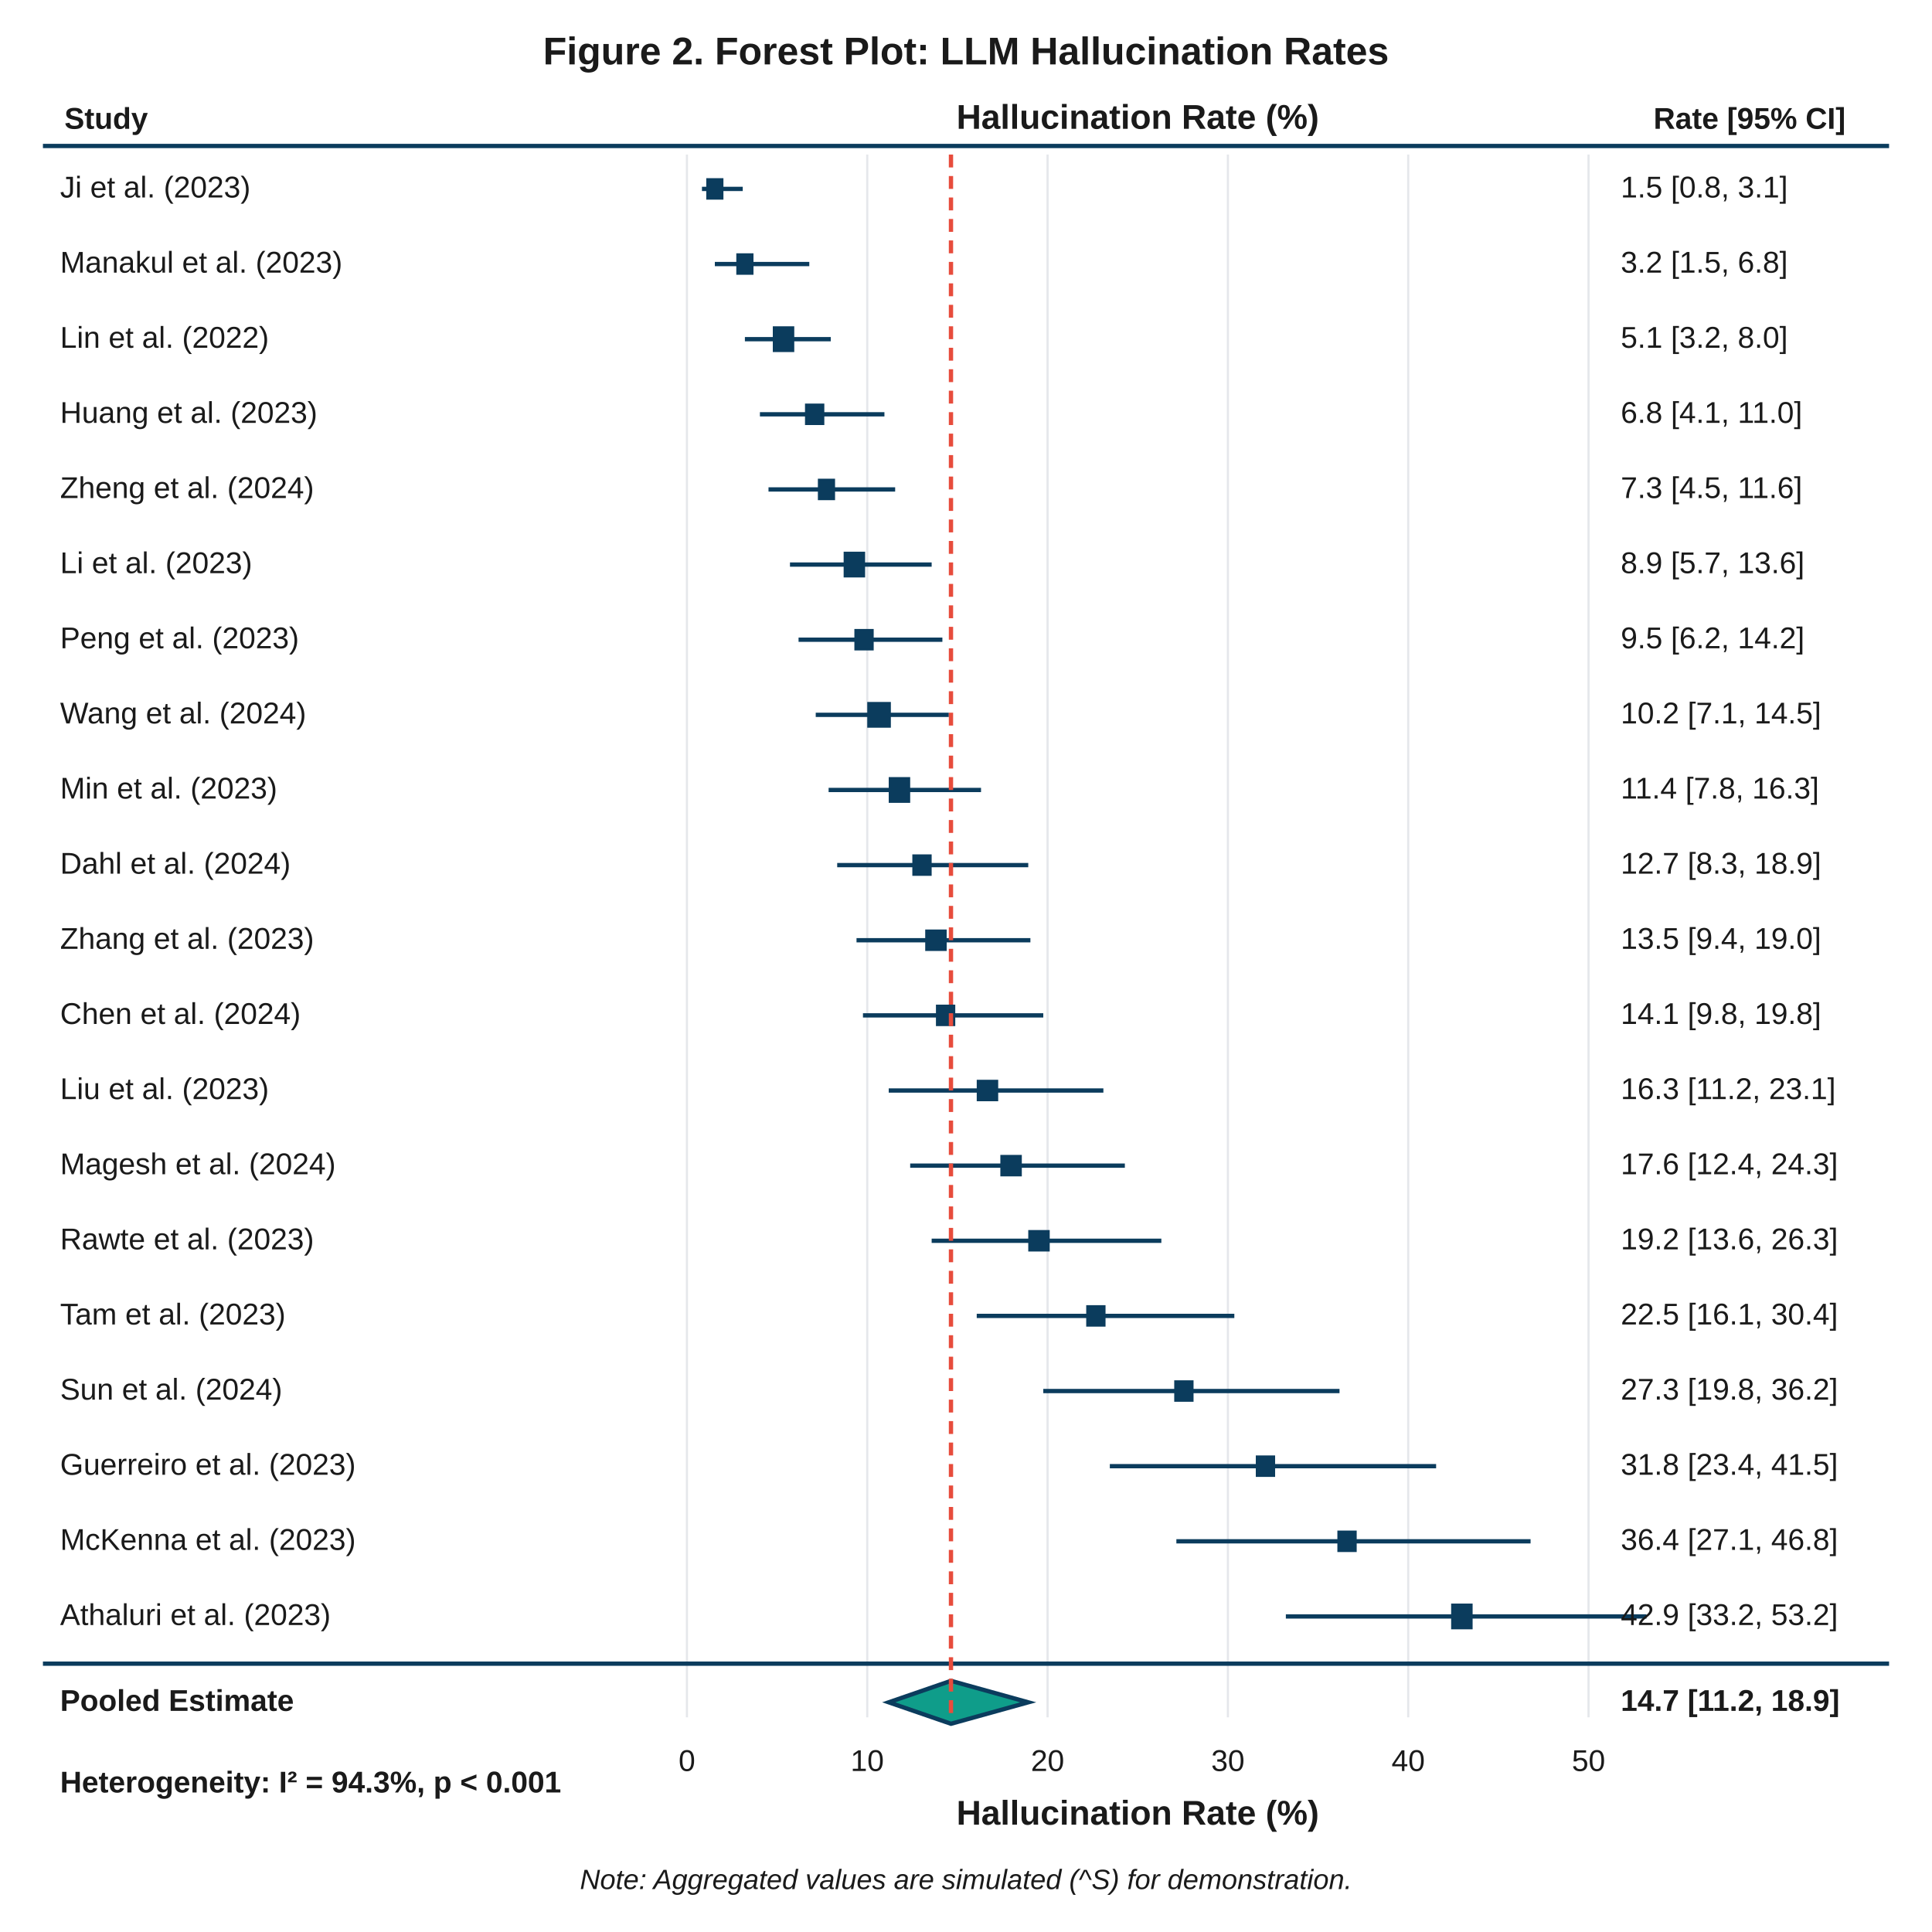
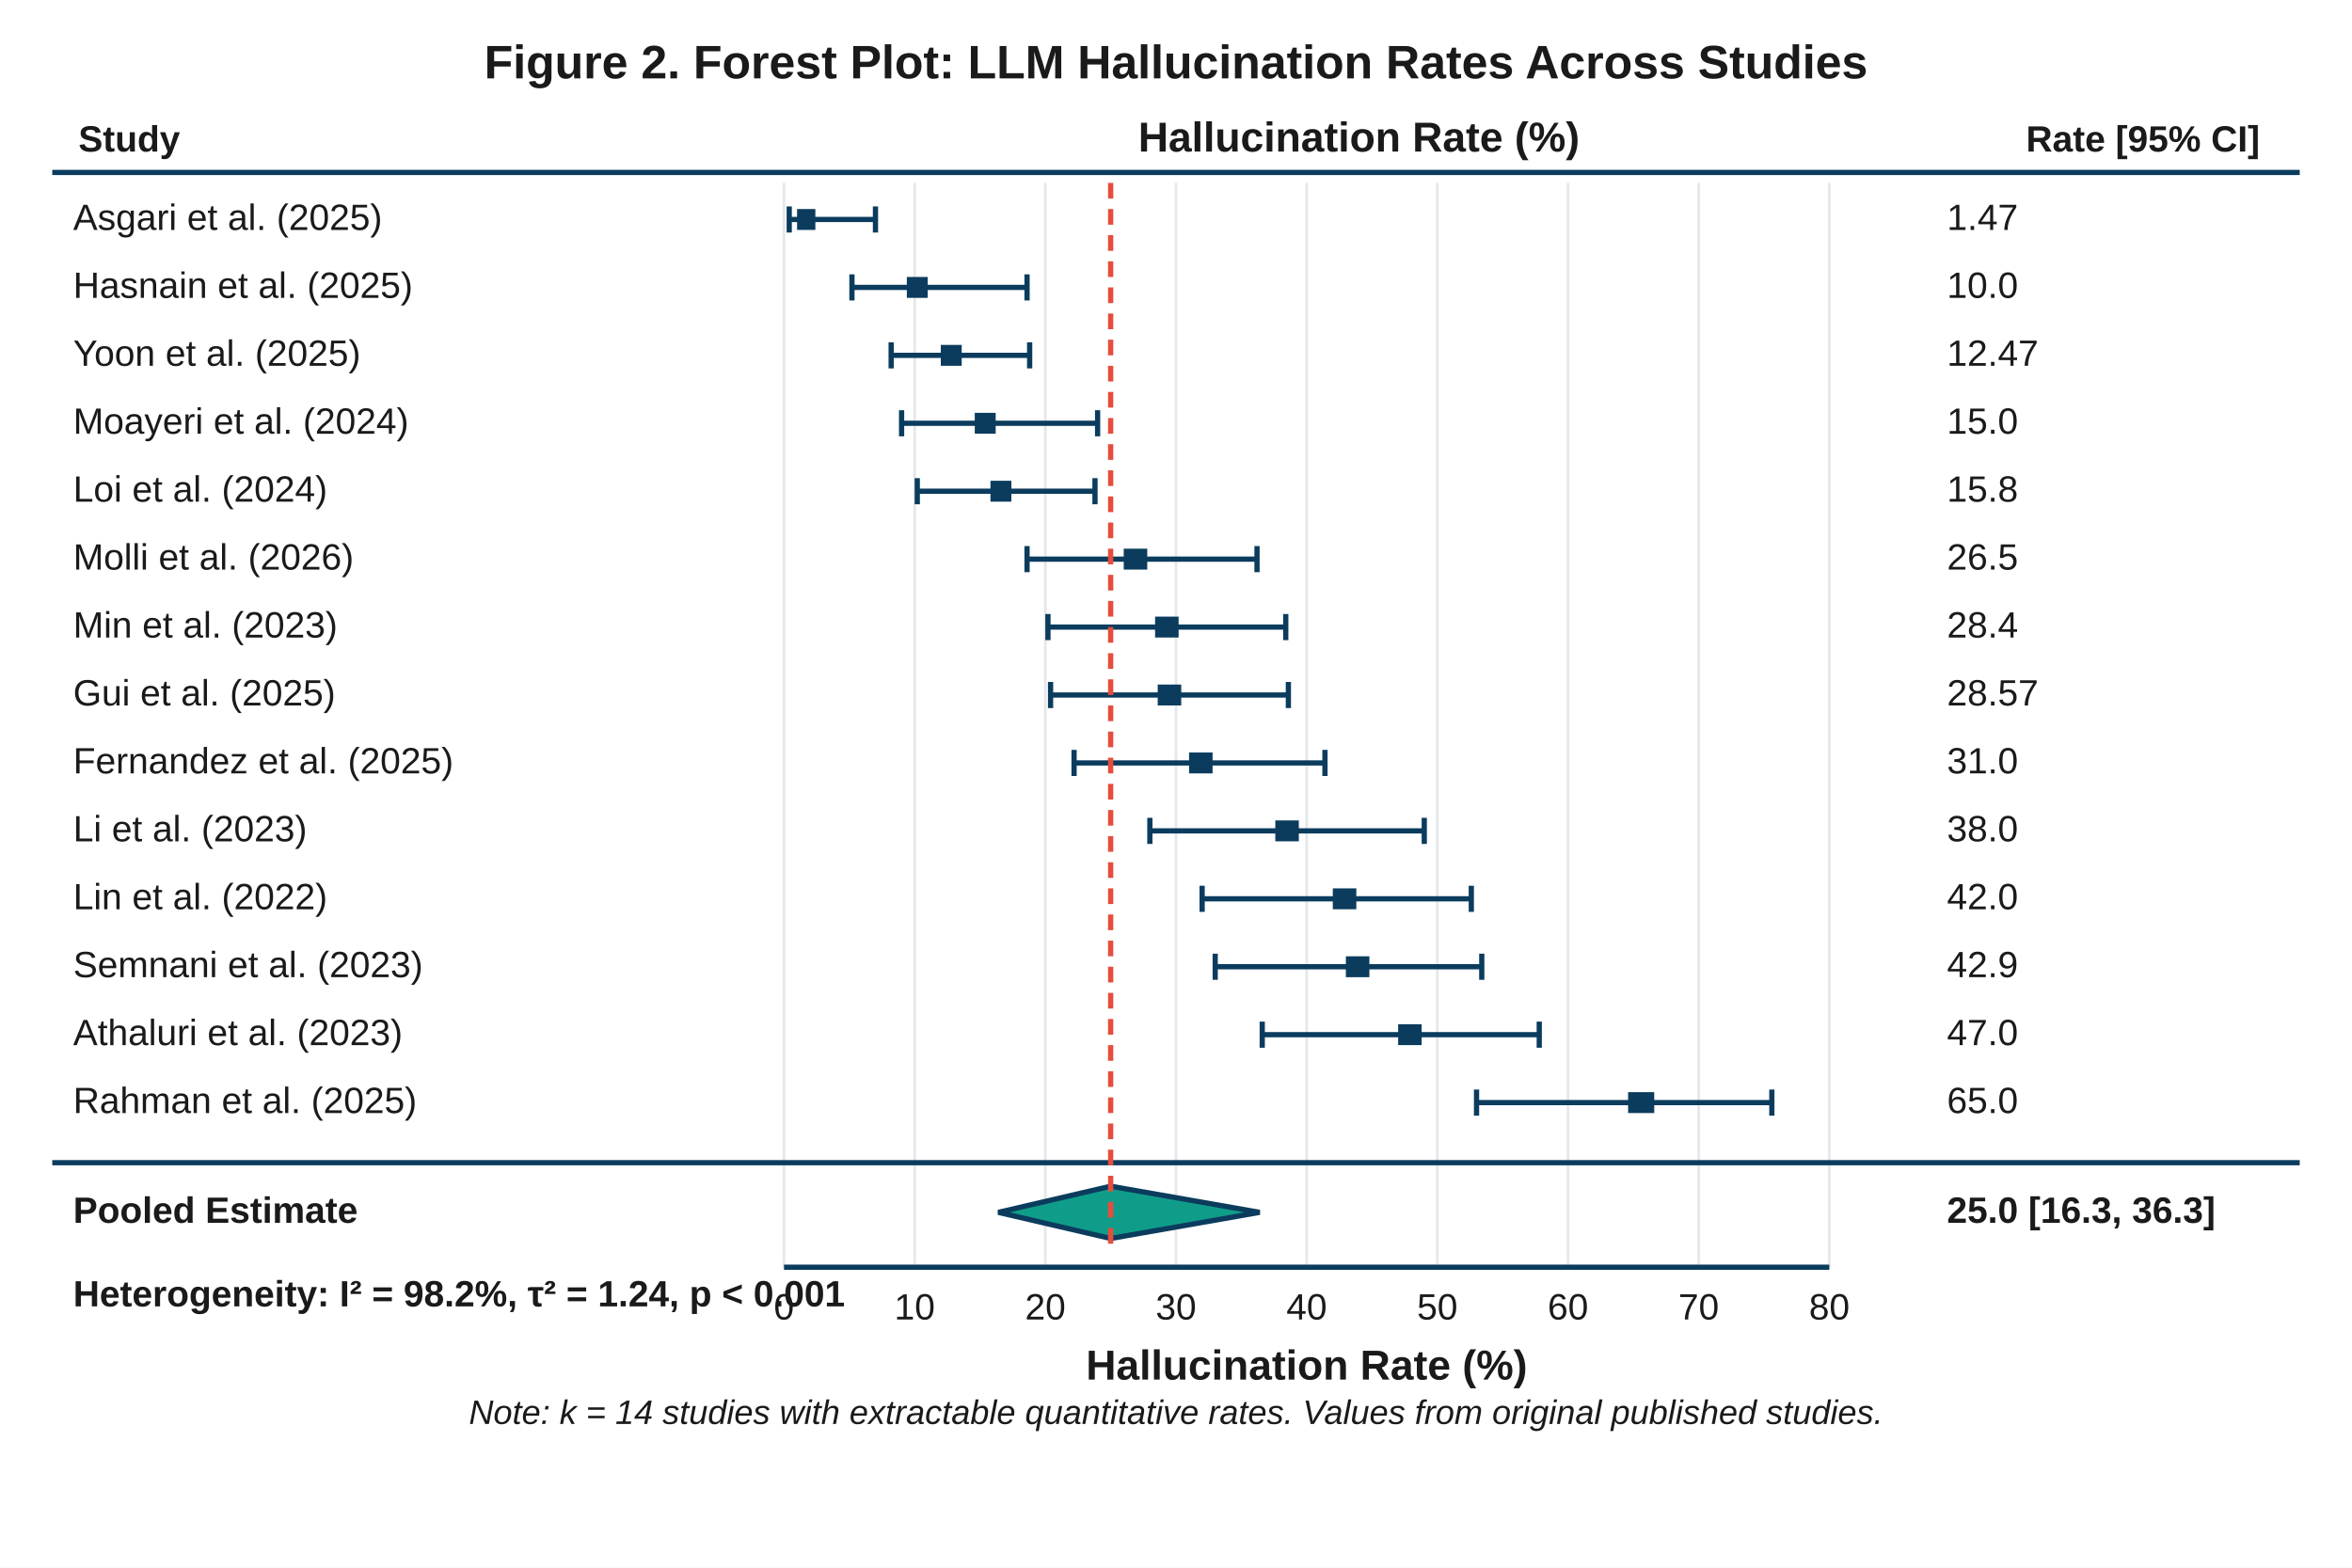
- <svg xmlns="http://www.w3.org/2000/svg" width="900" height="900" viewBox="0 0 900 900">
+ <svg xmlns="http://www.w3.org/2000/svg" width="900" height="600" viewBox="0 0 900 600">
  <defs>
    <style>
      text { font-family: Arial, Helvetica, sans-serif; fill: #1a1a1a; }
    </style>
  </defs>
-   <rect width="900" height="900" fill="white" />
-   <text x="450" y="30" text-anchor="middle" font-size="18" font-weight="bold" fill="#0B3C5D">Figure 2. Forest Plot: LLM Hallucination Rates</text>
-   <text x="30" y="60" font-size="14" font-weight="bold" fill="#0B3C5D">Study</text>
-   <text x="530" y="60" font-size="16" font-weight="bold" fill="#0B3C5D" text-anchor="middle">Hallucination Rate (%)</text>
-   <text x="815" y="60" font-size="14" font-weight="bold" fill="#0B3C5D" text-anchor="middle">Rate [95% CI]</text>
-   <line x1="20" y1="68" x2="880" y2="68" stroke="#0B3C5D" stroke-width="2" />
-   <line x1="320" y1="72" x2="320" y2="800" stroke="#E5E7EB" stroke-width="1" />
-   <line x1="404" y1="72" x2="404" y2="800" stroke="#E5E7EB" stroke-width="1" />
-   <line x1="488" y1="72" x2="488" y2="800" stroke="#E5E7EB" stroke-width="1" />
-   <line x1="572" y1="72" x2="572" y2="800" stroke="#E5E7EB" stroke-width="1" />
-   <line x1="656" y1="72" x2="656" y2="800" stroke="#E5E7EB" stroke-width="1" />
-   <line x1="740" y1="72" x2="740" y2="800" stroke="#E5E7EB" stroke-width="1" />
-   <text x="320" y="825" text-anchor="middle" font-size="14">0</text>
-   <text x="404" y="825" text-anchor="middle" font-size="14">10</text>
-   <text x="488" y="825" text-anchor="middle" font-size="14">20</text>
-   <text x="572" y="825" text-anchor="middle" font-size="14">30</text>
-   <text x="656" y="825" text-anchor="middle" font-size="14">40</text>
-   <text x="740" y="825" text-anchor="middle" font-size="14">50</text>
-   <text x="530" y="850" text-anchor="middle" font-size="16" font-weight="bold" fill="#0B3C5D">Hallucination Rate (%)</text>
-   <text x="28" y="92" font-size="14">Ji et al. (2023)</text>
-   <line x1="327" y1="88" x2="346" y2="88" stroke="#0B3C5D" stroke-width="2" />
-   <rect x="329" y="83" width="8" height="10" fill="#0B3C5D" />
-   <text x="755" y="92" font-size="14" text-anchor="start">1.5 [0.8, 3.1]</text>
-   <text x="28" y="127" font-size="14">Manakul et al. (2023)</text>
-   <line x1="333" y1="123" x2="377" y2="123" stroke="#0B3C5D" stroke-width="2" />
-   <rect x="343" y="118" width="8" height="10" fill="#0B3C5D" />
-   <text x="755" y="127" font-size="14" text-anchor="start">3.2 [1.5, 6.8]</text>
-   <text x="28" y="162" font-size="14">Lin et al. (2022)</text>
-   <line x1="347" y1="158" x2="387" y2="158" stroke="#0B3C5D" stroke-width="2" />
-   <rect x="360" y="152" width="10" height="12" fill="#0B3C5D" />
-   <text x="755" y="162" font-size="14" text-anchor="start">5.1 [3.2, 8.0]</text>
-   <text x="28" y="197" font-size="14">Huang et al. (2023)</text>
-   <line x1="354" y1="193" x2="412" y2="193" stroke="#0B3C5D" stroke-width="2" />
-   <rect x="375" y="188" width="9" height="10" fill="#0B3C5D" />
-   <text x="755" y="197" font-size="14" text-anchor="start">6.8 [4.1, 11.0]</text>
-   <text x="28" y="232" font-size="14">Zheng et al. (2024)</text>
-   <line x1="358" y1="228" x2="417" y2="228" stroke="#0B3C5D" stroke-width="2" />
-   <rect x="381" y="223" width="8" height="10" fill="#0B3C5D" />
-   <text x="755" y="232" font-size="14" text-anchor="start">7.3 [4.5, 11.6]</text>
-   <text x="28" y="267" font-size="14">Li et al. (2023)</text>
-   <line x1="368" y1="263" x2="434" y2="263" stroke="#0B3C5D" stroke-width="2" />
-   <rect x="393" y="257" width="10" height="12" fill="#0B3C5D" />
-   <text x="755" y="267" font-size="14" text-anchor="start">8.9 [5.7, 13.6]</text>
-   <text x="28" y="302" font-size="14">Peng et al. (2023)</text>
-   <line x1="372" y1="298" x2="439" y2="298" stroke="#0B3C5D" stroke-width="2" />
-   <rect x="398" y="293" width="9" height="10" fill="#0B3C5D" />
-   <text x="755" y="302" font-size="14" text-anchor="start">9.5 [6.2, 14.2]</text>
-   <text x="28" y="337" font-size="14">Wang et al. (2024)</text>
-   <line x1="380" y1="333" x2="442" y2="333" stroke="#0B3C5D" stroke-width="2" />
-   <rect x="404" y="327" width="11" height="12" fill="#0B3C5D" />
-   <text x="755" y="337" font-size="14" text-anchor="start">10.2 [7.1, 14.5]</text>
-   <text x="28" y="372" font-size="14">Min et al. (2023)</text>
-   <line x1="386" y1="368" x2="457" y2="368" stroke="#0B3C5D" stroke-width="2" />
-   <rect x="414" y="362" width="10" height="12" fill="#0B3C5D" />
-   <text x="755" y="372" font-size="14" text-anchor="start">11.4 [7.8, 16.3]</text>
-   <text x="28" y="407" font-size="14">Dahl et al. (2024)</text>
-   <line x1="390" y1="403" x2="479" y2="403" stroke="#0B3C5D" stroke-width="2" />
-   <rect x="425" y="398" width="9" height="10" fill="#0B3C5D" />
-   <text x="755" y="407" font-size="14" text-anchor="start">12.7 [8.3, 18.9]</text>
-   <text x="28" y="442" font-size="14">Zhang et al. (2023)</text>
-   <line x1="399" y1="438" x2="480" y2="438" stroke="#0B3C5D" stroke-width="2" />
-   <rect x="431" y="433" width="10" height="10" fill="#0B3C5D" />
-   <text x="755" y="442" font-size="14" text-anchor="start">13.5 [9.4, 19.0]</text>
-   <text x="28" y="477" font-size="14">Chen et al. (2024)</text>
-   <line x1="402" y1="473" x2="486" y2="473" stroke="#0B3C5D" stroke-width="2" />
-   <rect x="436" y="468" width="9" height="10" fill="#0B3C5D" />
-   <text x="755" y="477" font-size="14" text-anchor="start">14.1 [9.8, 19.8]</text>
-   <text x="28" y="512" font-size="14">Liu et al. (2023)</text>
-   <line x1="414" y1="508" x2="514" y2="508" stroke="#0B3C5D" stroke-width="2" />
-   <rect x="455" y="503" width="10" height="10" fill="#0B3C5D" />
-   <text x="755" y="512" font-size="14" text-anchor="start">16.3 [11.2, 23.1]</text>
-   <text x="28" y="547" font-size="14">Magesh et al. (2024)</text>
-   <line x1="424" y1="543" x2="524" y2="543" stroke="#0B3C5D" stroke-width="2" />
-   <rect x="466" y="538" width="10" height="10" fill="#0B3C5D" />
-   <text x="755" y="547" font-size="14" text-anchor="start">17.6 [12.4, 24.3]</text>
-   <text x="28" y="582" font-size="14">Rawte et al. (2023)</text>
-   <line x1="434" y1="578" x2="541" y2="578" stroke="#0B3C5D" stroke-width="2" />
-   <rect x="479" y="573" width="10" height="10" fill="#0B3C5D" />
-   <text x="755" y="582" font-size="14" text-anchor="start">19.2 [13.6, 26.3]</text>
-   <text x="28" y="617" font-size="14">Tam et al. (2023)</text>
-   <line x1="455" y1="613" x2="575" y2="613" stroke="#0B3C5D" stroke-width="2" />
-   <rect x="506" y="608" width="9" height="10" fill="#0B3C5D" />
-   <text x="755" y="617" font-size="14" text-anchor="start">22.5 [16.1, 30.4]</text>
-   <text x="28" y="652" font-size="14">Sun et al. (2024)</text>
-   <line x1="486" y1="648" x2="624" y2="648" stroke="#0B3C5D" stroke-width="2" />
-   <rect x="547" y="643" width="9" height="10" fill="#0B3C5D" />
-   <text x="755" y="652" font-size="14" text-anchor="start">27.3 [19.8, 36.2]</text>
-   <text x="28" y="687" font-size="14">Guerreiro et al. (2023)</text>
-   <line x1="517" y1="683" x2="669" y2="683" stroke="#0B3C5D" stroke-width="2" />
-   <rect x="585" y="678" width="9" height="10" fill="#0B3C5D" />
-   <text x="755" y="687" font-size="14" text-anchor="start">31.8 [23.4, 41.5]</text>
-   <text x="28" y="722" font-size="14">McKenna et al. (2023)</text>
-   <line x1="548" y1="718" x2="713" y2="718" stroke="#0B3C5D" stroke-width="2" />
-   <rect x="623" y="713" width="9" height="10" fill="#0B3C5D" />
-   <text x="755" y="722" font-size="14" text-anchor="start">36.4 [27.1, 46.8]</text>
-   <text x="28" y="757" font-size="14">Athaluri et al. (2023)</text>
-   <line x1="599" y1="753" x2="767" y2="753" stroke="#0B3C5D" stroke-width="2" />
-   <rect x="676" y="747" width="10" height="12" fill="#0B3C5D" />
-   <text x="755" y="757" font-size="14" text-anchor="start">42.9 [33.2, 53.2]</text>
-   <line x1="20" y1="775" x2="880" y2="775" stroke="#0B3C5D" stroke-width="2" />
-   <text x="28" y="797" font-size="14" font-weight="bold">Pooled Estimate</text>
-   <polygon points="414,793 443,783 479,793 443,803" fill="#0F9D8A" stroke="#0B3C5D" stroke-width="2" />
-   <text x="755" y="797" font-size="14" font-weight="bold" text-anchor="start">14.7 [11.2, 18.9]</text>
-   <line x1="443" y1="72" x2="443" y2="800" stroke="#E74C3C" stroke-width="2" stroke-dasharray="6,4" />
-   <text x="28" y="835" font-size="14" font-weight="bold" fill="#0B3C5D">Heterogeneity: I² = 94.3%, p &lt; 0.001</text>
-   <text x="450" y="880" text-anchor="middle" font-size="13" font-style="italic" fill="#666">Note: Aggregated values are simulated (^S) for demonstration.</text>
+   <rect width="900" height="600" fill="white" />
+   <text x="450" y="30" text-anchor="middle" font-size="18" font-weight="bold" fill="#0B3C5D">Figure 2. Forest Plot: LLM Hallucination Rates Across Studies</text>
+   <text x="30" y="58" font-size="14" font-weight="bold" fill="#0B3C5D">Study</text>
+   <text x="520" y="58" font-size="16" font-weight="bold" fill="#0B3C5D" text-anchor="middle">Hallucination Rate (%)</text>
+   <text x="820" y="58" font-size="14" font-weight="bold" fill="#0B3C5D" text-anchor="middle">Rate [95% CI]</text>
+   <line x1="20" y1="66" x2="880" y2="66" stroke="#0B3C5D" stroke-width="2" />
+   <line x1="300" y1="70" x2="300" y2="485" stroke="#E5E7EB" stroke-width="1" />
+   <line x1="350" y1="70" x2="350" y2="485" stroke="#E5E7EB" stroke-width="1" />
+   <line x1="400" y1="70" x2="400" y2="485" stroke="#E5E7EB" stroke-width="1" />
+   <line x1="450" y1="70" x2="450" y2="485" stroke="#E5E7EB" stroke-width="1" />
+   <line x1="500" y1="70" x2="500" y2="485" stroke="#E5E7EB" stroke-width="1" />
+   <line x1="550" y1="70" x2="550" y2="485" stroke="#E5E7EB" stroke-width="1" />
+   <line x1="600" y1="70" x2="600" y2="485" stroke="#E5E7EB" stroke-width="1" />
+   <line x1="650" y1="70" x2="650" y2="485" stroke="#E5E7EB" stroke-width="1" />
+   <line x1="700" y1="70" x2="700" y2="485" stroke="#E5E7EB" stroke-width="1" />
+   <text x="300" y="505" text-anchor="middle" font-size="14">0</text>
+   <text x="350" y="505" text-anchor="middle" font-size="14">10</text>
+   <text x="400" y="505" text-anchor="middle" font-size="14">20</text>
+   <text x="450" y="505" text-anchor="middle" font-size="14">30</text>
+   <text x="500" y="505" text-anchor="middle" font-size="14">40</text>
+   <text x="550" y="505" text-anchor="middle" font-size="14">50</text>
+   <text x="600" y="505" text-anchor="middle" font-size="14">60</text>
+   <text x="650" y="505" text-anchor="middle" font-size="14">70</text>
+   <text x="700" y="505" text-anchor="middle" font-size="14">80</text>
+   <text x="500" y="528" text-anchor="middle" font-size="16" font-weight="bold" fill="#0B3C5D">Hallucination Rate (%)</text>
+   <text x="28" y="88" font-size="14">Asgari et al. (2025)</text>
+   <line x1="302" y1="84" x2="335" y2="84" stroke="#0B3C5D" stroke-width="2" />
+   <line x1="302" y1="79" x2="302" y2="89" stroke="#0B3C5D" stroke-width="2" />
+   <line x1="335" y1="79" x2="335" y2="89" stroke="#0B3C5D" stroke-width="2" />
+   <rect x="305" y="80" width="7" height="8" fill="#0B3C5D" />
+   <text x="745" y="88" font-size="14" text-anchor="start">1.47</text>
+   <text x="28" y="114" font-size="14">Hasnain et al. (2025)</text>
+   <line x1="326" y1="110" x2="393" y2="110" stroke="#0B3C5D" stroke-width="2" />
+   <line x1="326" y1="105" x2="326" y2="115" stroke="#0B3C5D" stroke-width="2" />
+   <line x1="393" y1="105" x2="393" y2="115" stroke="#0B3C5D" stroke-width="2" />
+   <rect x="347" y="106" width="8" height="8" fill="#0B3C5D" />
+   <text x="745" y="114" font-size="14" text-anchor="start">10.0</text>
+   <text x="28" y="140" font-size="14">Yoon et al. (2025)</text>
+   <line x1="341" y1="136" x2="394" y2="136" stroke="#0B3C5D" stroke-width="2" />
+   <line x1="341" y1="131" x2="341" y2="141" stroke="#0B3C5D" stroke-width="2" />
+   <line x1="394" y1="131" x2="394" y2="141" stroke="#0B3C5D" stroke-width="2" />
+   <rect x="360" y="132" width="8" height="8" fill="#0B3C5D" />
+   <text x="745" y="140" font-size="14" text-anchor="start">12.47</text>
+   <text x="28" y="166" font-size="14">Moayeri et al. (2024)</text>
+   <line x1="345" y1="162" x2="420" y2="162" stroke="#0B3C5D" stroke-width="2" />
+   <line x1="345" y1="157" x2="345" y2="167" stroke="#0B3C5D" stroke-width="2" />
+   <line x1="420" y1="157" x2="420" y2="167" stroke="#0B3C5D" stroke-width="2" />
+   <rect x="373" y="158" width="8" height="8" fill="#0B3C5D" />
+   <text x="745" y="166" font-size="14" text-anchor="start">15.0</text>
+   <text x="28" y="192" font-size="14">Loi et al. (2024)</text>
+   <line x1="351" y1="188" x2="419" y2="188" stroke="#0B3C5D" stroke-width="2" />
+   <line x1="351" y1="183" x2="351" y2="193" stroke="#0B3C5D" stroke-width="2" />
+   <line x1="419" y1="183" x2="419" y2="193" stroke="#0B3C5D" stroke-width="2" />
+   <rect x="379" y="184" width="8" height="8" fill="#0B3C5D" />
+   <text x="745" y="192" font-size="14" text-anchor="start">15.8</text>
+   <text x="28" y="218" font-size="14">Molli et al. (2026)</text>
+   <line x1="393" y1="214" x2="481" y2="214" stroke="#0B3C5D" stroke-width="2" />
+   <line x1="393" y1="209" x2="393" y2="219" stroke="#0B3C5D" stroke-width="2" />
+   <line x1="481" y1="209" x2="481" y2="219" stroke="#0B3C5D" stroke-width="2" />
+   <rect x="430" y="210" width="9" height="8" fill="#0B3C5D" />
+   <text x="745" y="218" font-size="14" text-anchor="start">26.5</text>
+   <text x="28" y="244" font-size="14">Min et al. (2023)</text>
+   <line x1="401" y1="240" x2="492" y2="240" stroke="#0B3C5D" stroke-width="2" />
+   <line x1="401" y1="235" x2="401" y2="245" stroke="#0B3C5D" stroke-width="2" />
+   <line x1="492" y1="235" x2="492" y2="245" stroke="#0B3C5D" stroke-width="2" />
+   <rect x="442" y="236" width="9" height="8" fill="#0B3C5D" />
+   <text x="745" y="244" font-size="14" text-anchor="start">28.4</text>
+   <text x="28" y="270" font-size="14">Gui et al. (2025)</text>
+   <line x1="402" y1="266" x2="493" y2="266" stroke="#0B3C5D" stroke-width="2" />
+   <line x1="402" y1="261" x2="402" y2="271" stroke="#0B3C5D" stroke-width="2" />
+   <line x1="493" y1="261" x2="493" y2="271" stroke="#0B3C5D" stroke-width="2" />
+   <rect x="443" y="262" width="9" height="8" fill="#0B3C5D" />
+   <text x="745" y="270" font-size="14" text-anchor="start">28.57</text>
+   <text x="28" y="296" font-size="14">Fernandez et al. (2025)</text>
+   <line x1="411" y1="292" x2="507" y2="292" stroke="#0B3C5D" stroke-width="2" />
+   <line x1="411" y1="287" x2="411" y2="297" stroke="#0B3C5D" stroke-width="2" />
+   <line x1="507" y1="287" x2="507" y2="297" stroke="#0B3C5D" stroke-width="2" />
+   <rect x="455" y="288" width="9" height="8" fill="#0B3C5D" />
+   <text x="745" y="296" font-size="14" text-anchor="start">31.0</text>
+   <text x="28" y="322" font-size="14">Li et al. (2023)</text>
+   <line x1="440" y1="318" x2="545" y2="318" stroke="#0B3C5D" stroke-width="2" />
+   <line x1="440" y1="313" x2="440" y2="323" stroke="#0B3C5D" stroke-width="2" />
+   <line x1="545" y1="313" x2="545" y2="323" stroke="#0B3C5D" stroke-width="2" />
+   <rect x="488" y="314" width="9" height="8" fill="#0B3C5D" />
+   <text x="745" y="322" font-size="14" text-anchor="start">38.0</text>
+   <text x="28" y="348" font-size="14">Lin et al. (2022)</text>
+   <line x1="460" y1="344" x2="563" y2="344" stroke="#0B3C5D" stroke-width="2" />
+   <line x1="460" y1="339" x2="460" y2="349" stroke="#0B3C5D" stroke-width="2" />
+   <line x1="563" y1="339" x2="563" y2="349" stroke="#0B3C5D" stroke-width="2" />
+   <rect x="510" y="340" width="9" height="8" fill="#0B3C5D" />
+   <text x="745" y="348" font-size="14" text-anchor="start">42.0</text>
+   <text x="28" y="374" font-size="14">Semnani et al. (2023)</text>
+   <line x1="465" y1="370" x2="567" y2="370" stroke="#0B3C5D" stroke-width="2" />
+   <line x1="465" y1="365" x2="465" y2="375" stroke="#0B3C5D" stroke-width="2" />
+   <line x1="567" y1="365" x2="567" y2="375" stroke="#0B3C5D" stroke-width="2" />
+   <rect x="515" y="366" width="9" height="8" fill="#0B3C5D" />
+   <text x="745" y="374" font-size="14" text-anchor="start">42.9</text>
+   <text x="28" y="400" font-size="14">Athaluri et al. (2023)</text>
+   <line x1="483" y1="396" x2="589" y2="396" stroke="#0B3C5D" stroke-width="2" />
+   <line x1="483" y1="391" x2="483" y2="401" stroke="#0B3C5D" stroke-width="2" />
+   <line x1="589" y1="391" x2="589" y2="401" stroke="#0B3C5D" stroke-width="2" />
+   <rect x="535" y="392" width="9" height="8" fill="#0B3C5D" />
+   <text x="745" y="400" font-size="14" text-anchor="start">47.0</text>
+   <text x="28" y="426" font-size="14">Rahman et al. (2025)</text>
+   <line x1="565" y1="422" x2="678" y2="422" stroke="#0B3C5D" stroke-width="2" />
+   <line x1="565" y1="417" x2="565" y2="427" stroke="#0B3C5D" stroke-width="2" />
+   <line x1="678" y1="417" x2="678" y2="427" stroke="#0B3C5D" stroke-width="2" />
+   <rect x="623" y="418" width="10" height="8" fill="#0B3C5D" />
+   <text x="745" y="426" font-size="14" text-anchor="start">65.0</text>
+   <line x1="20" y1="445" x2="880" y2="445" stroke="#0B3C5D" stroke-width="2" />
+   <text x="28" y="468" font-size="14" font-weight="bold">Pooled Estimate</text>
+   <polygon points="382,464 425,454 482,464 425,474" fill="#0F9D8A" stroke="#0B3C5D" stroke-width="2" />
+   <text x="745" y="468" font-size="14" font-weight="bold" text-anchor="start">25.0 [16.3, 36.3]</text>
+   <line x1="425" y1="70" x2="425" y2="480" stroke="#E74C3C" stroke-width="2" stroke-dasharray="6,4" />
+   <text x="28" y="500" font-size="14" font-weight="bold" fill="#0B3C5D">Heterogeneity: I² = 98.2%, τ² = 1.24, p &lt; 0.001</text>
+   <text x="450" y="545" text-anchor="middle" font-size="13" font-style="italic" fill="#666666">Note: k = 14 studies with extractable quantitative rates. Values from original published studies.</text>
+   <line x1="300" y1="485" x2="700" y2="485" stroke="#0B3C5D" stroke-width="2" />
</svg>
